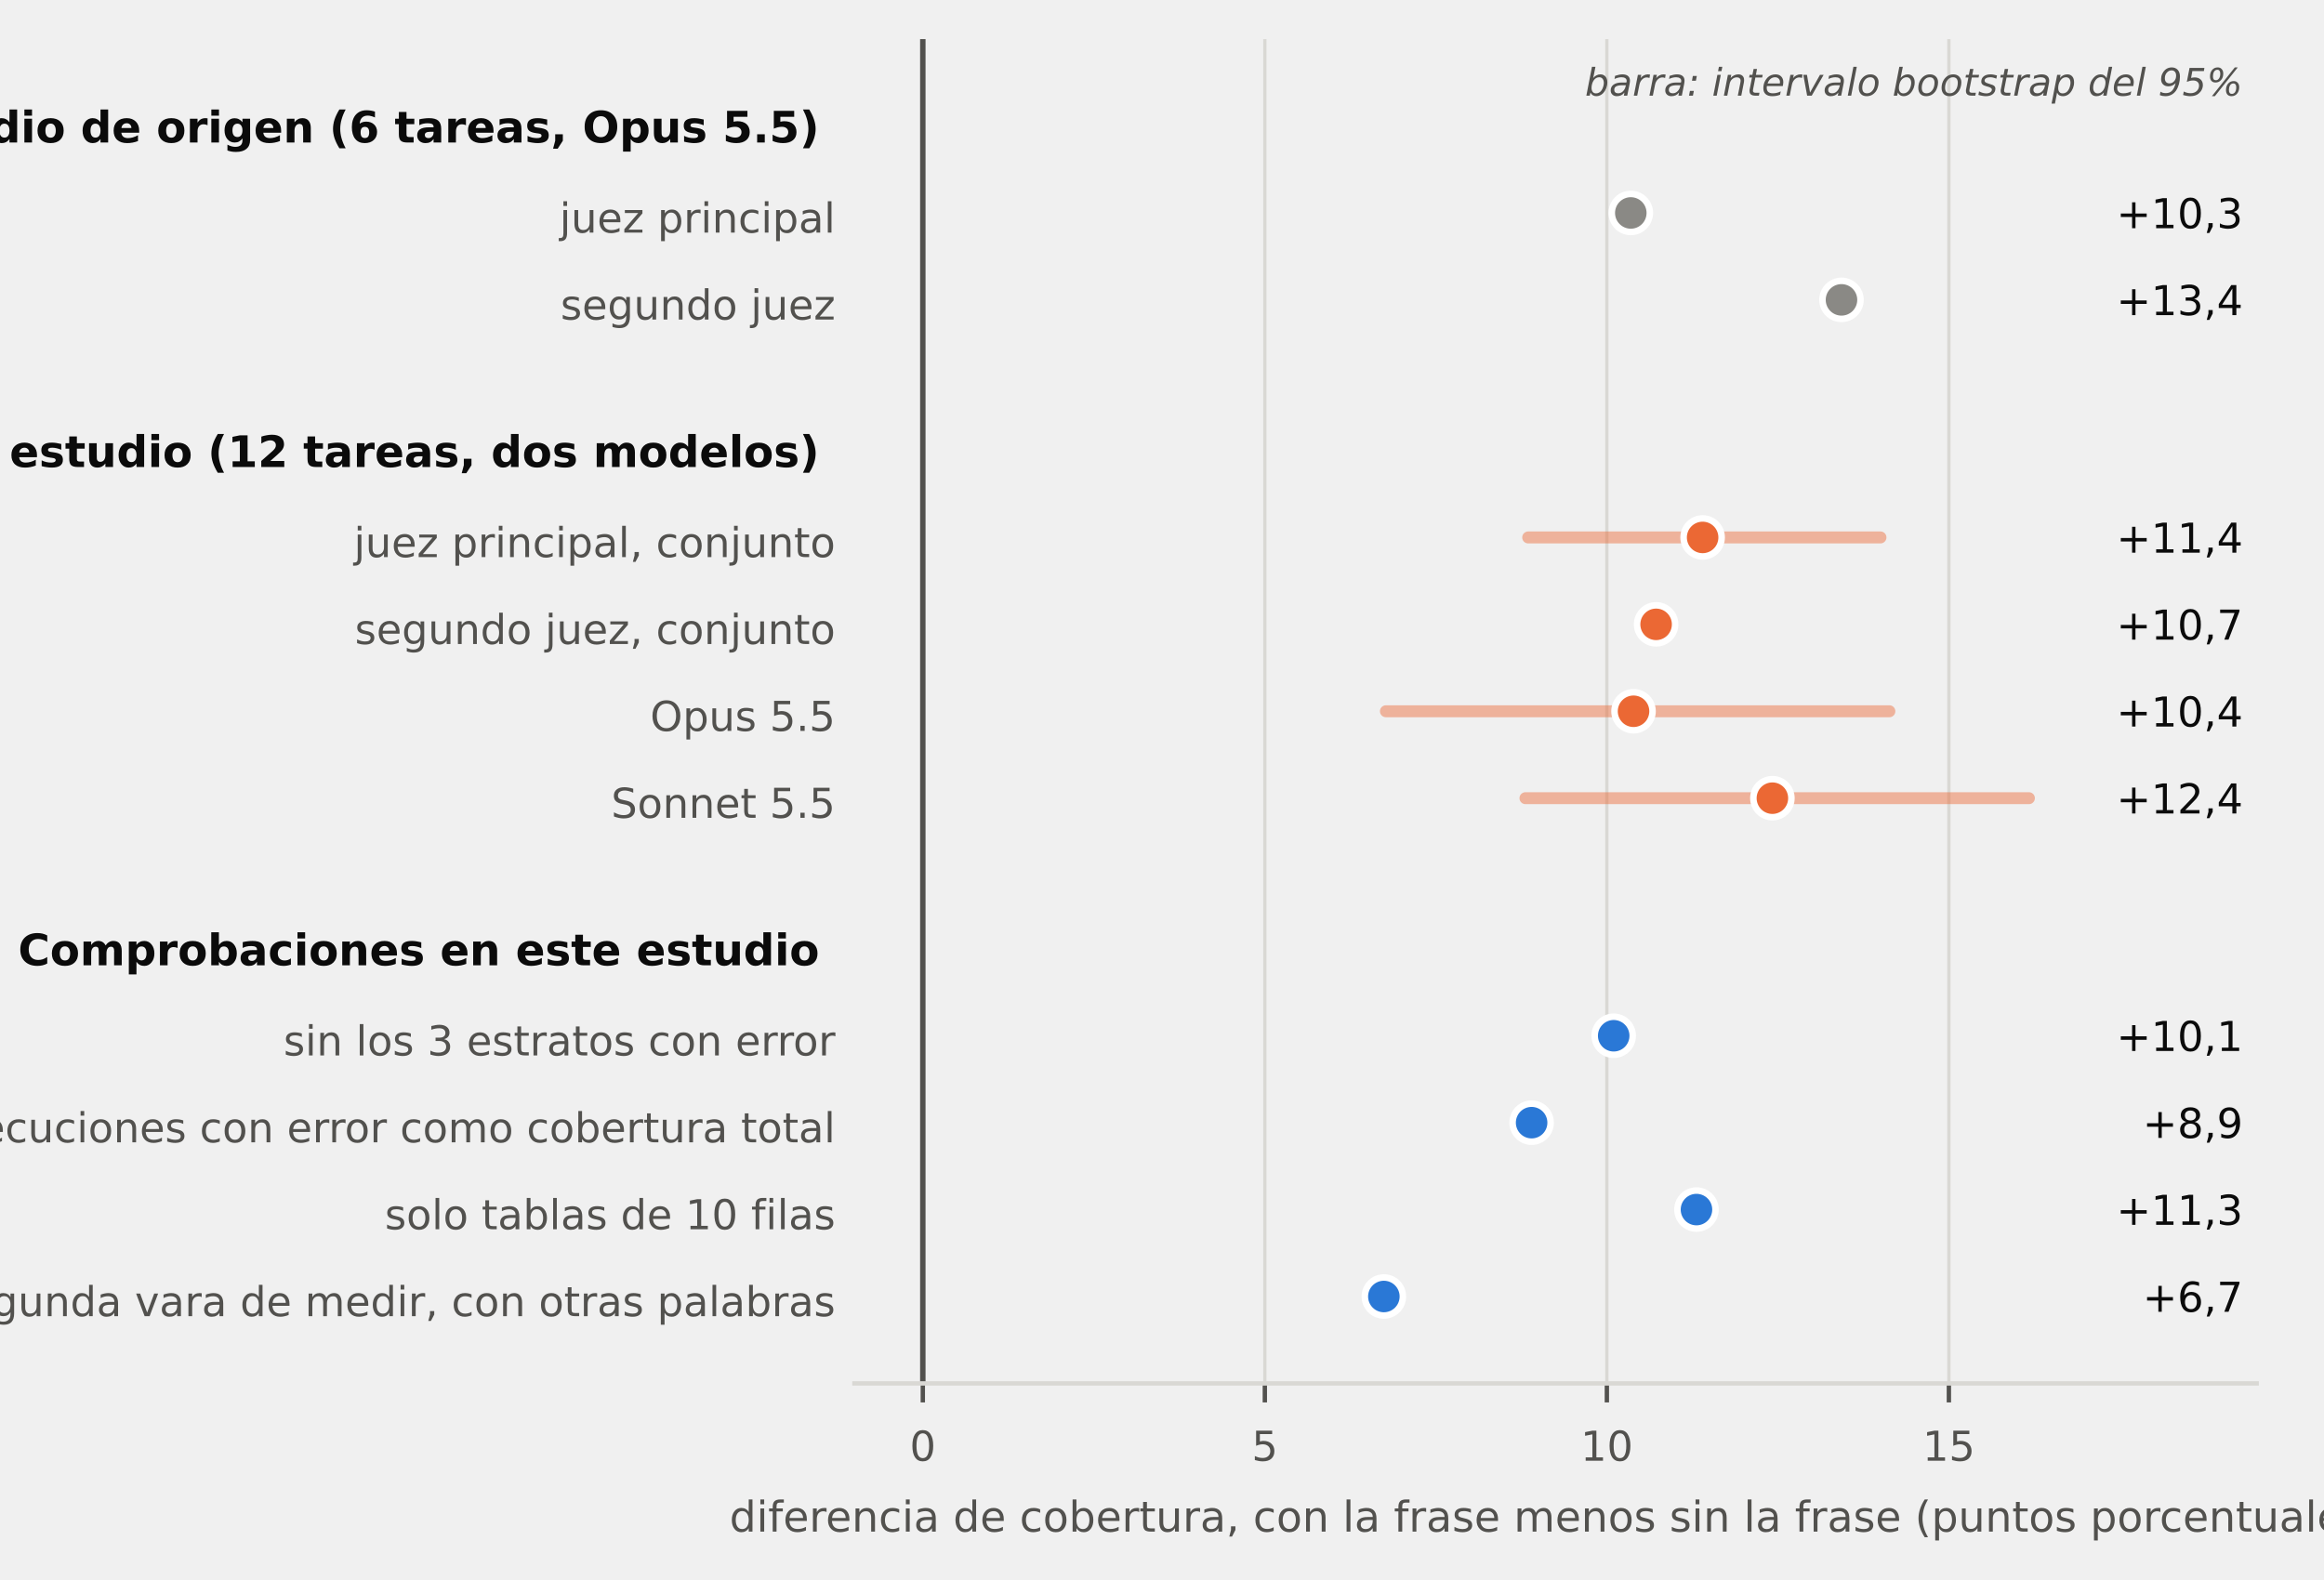
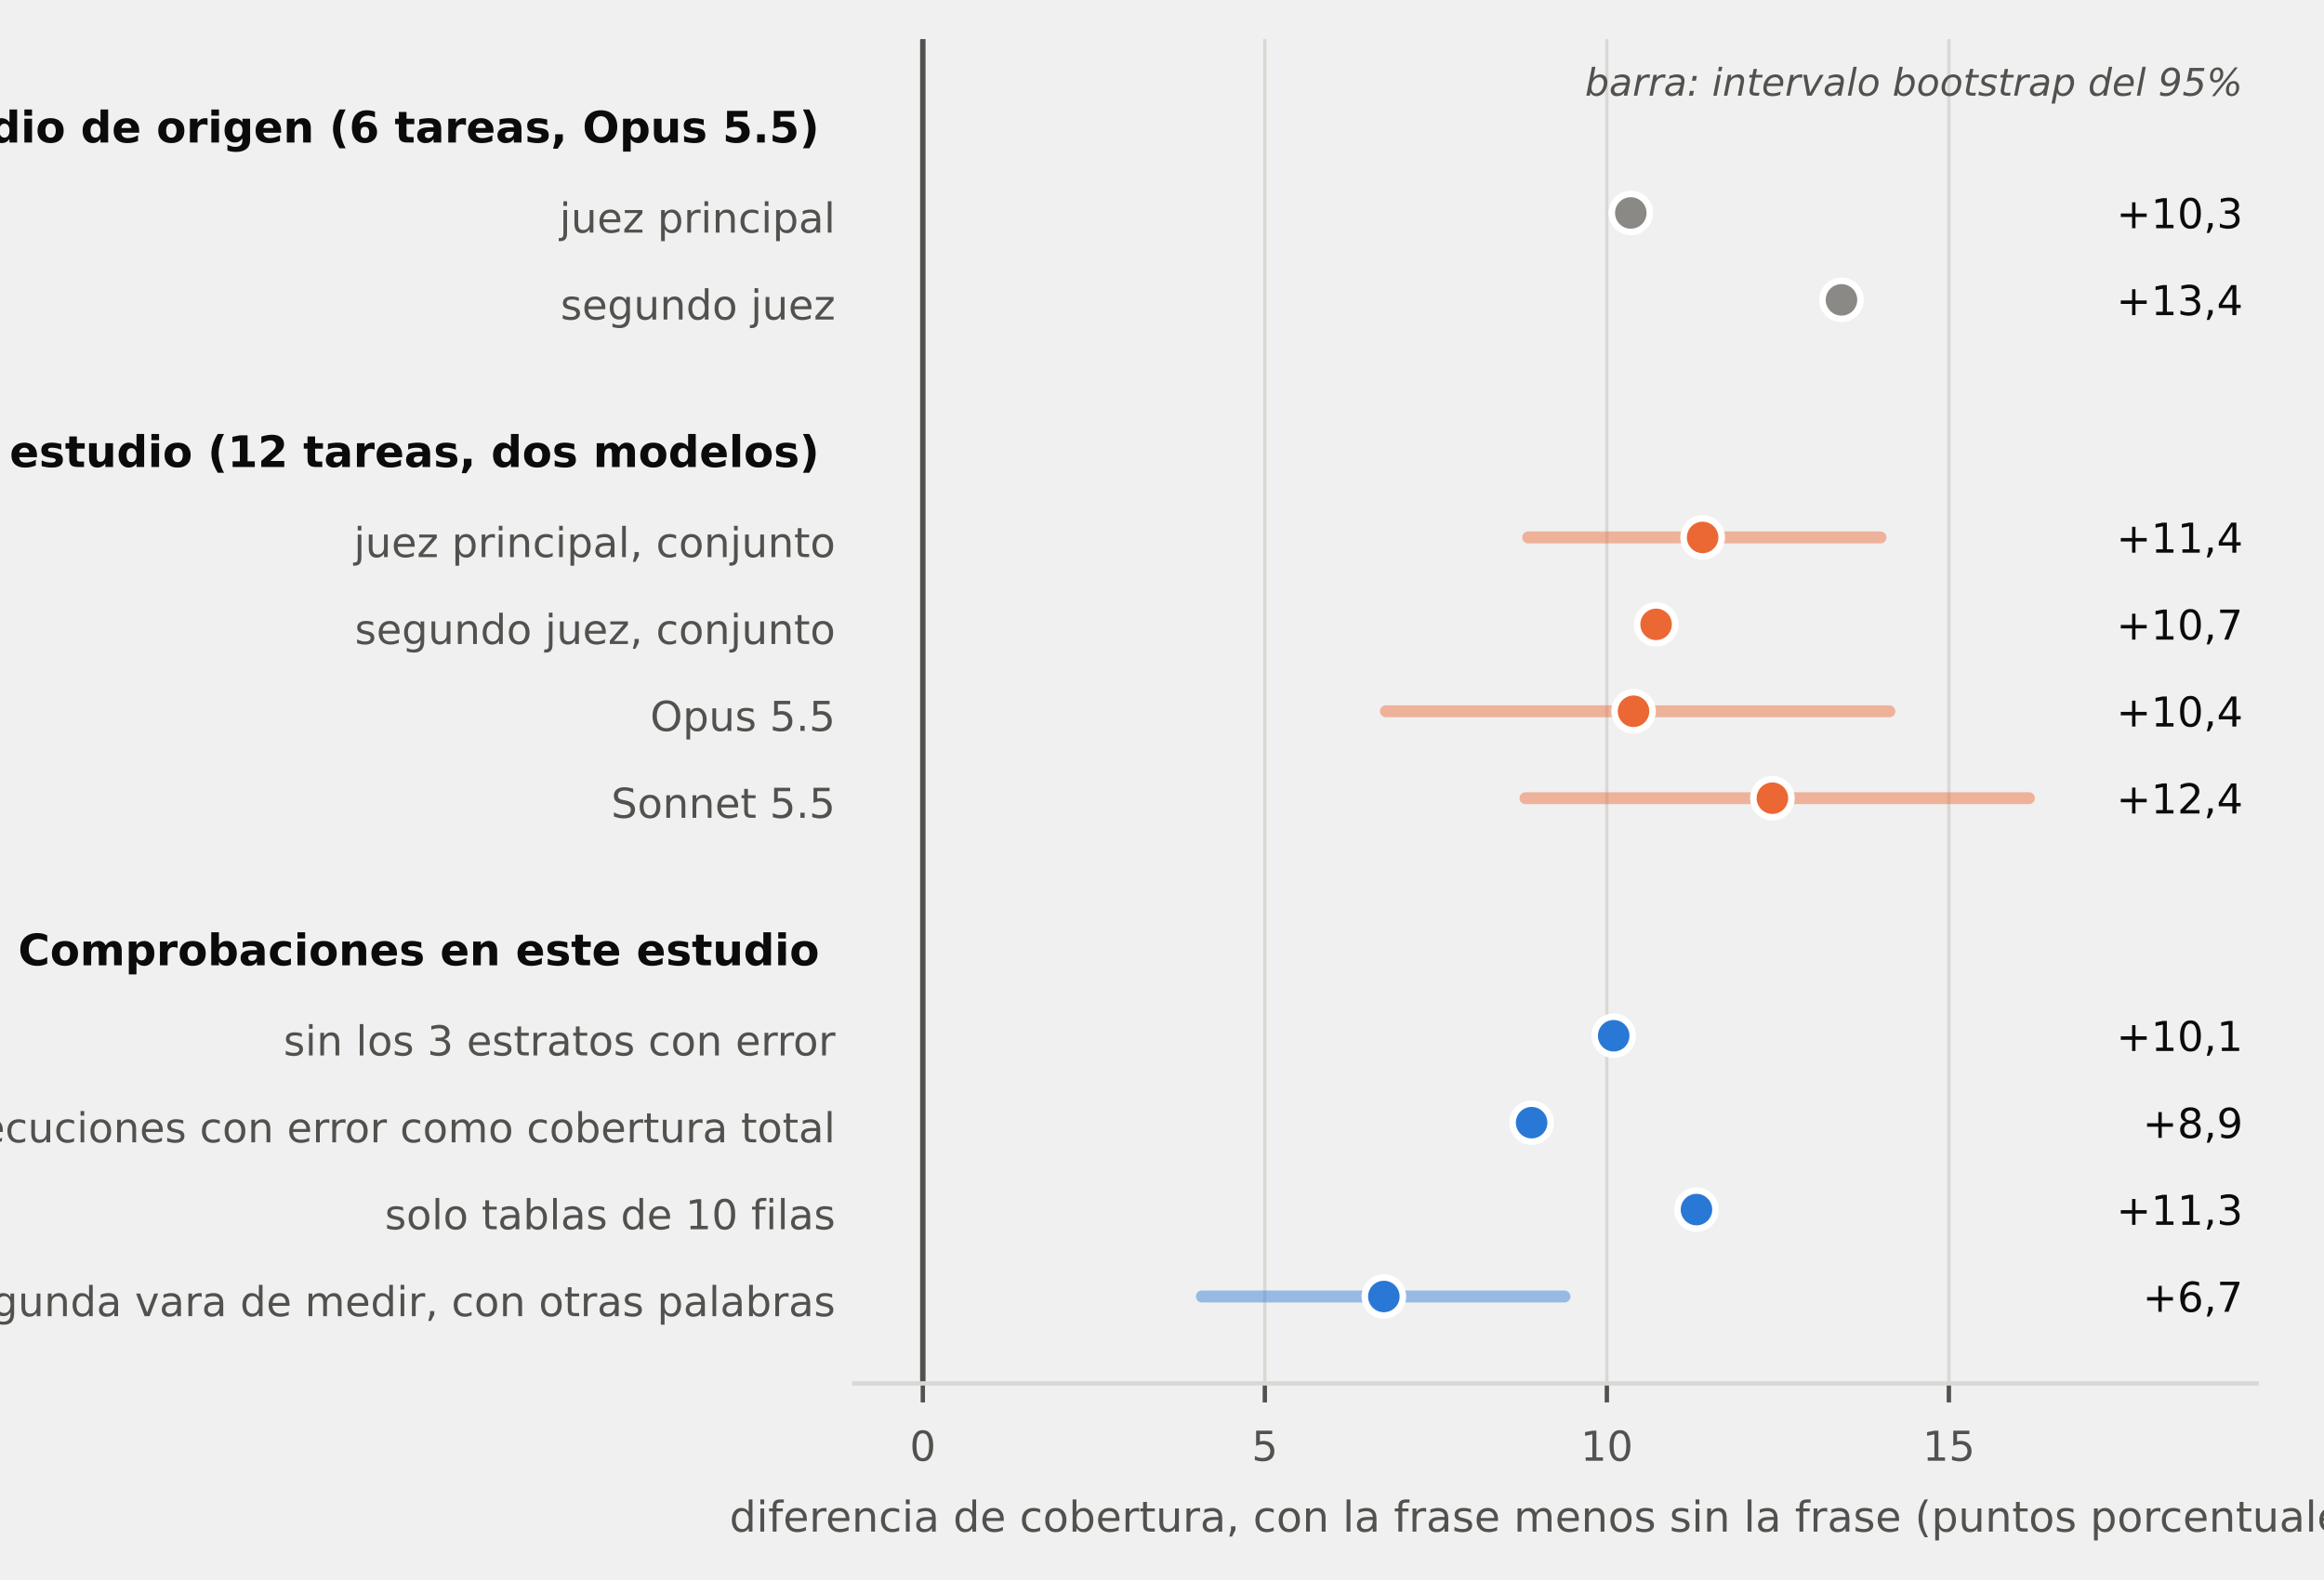
<svg xmlns="http://www.w3.org/2000/svg" xmlns:xlink="http://www.w3.org/1999/xlink" width="427.664pt" height="290.769pt" viewBox="0 0 427.664 290.769" version="1.1">
  <defs>
    <style type="text/css">*{stroke-linejoin: round; stroke-linecap: butt}</style>
  </defs>
  <g id="figure_1">
    <g id="patch_1">
      <path d="M 0 290.769  L 427.664 290.769  L 427.664 0  L 0 0  L 0 290.769  z " style="fill: none" />
    </g>
    <g id="axes_1">
      <g id="patch_2">
        <path d="M 157.23 254.628  L 415.278 254.628  L 415.278 7.2  L 157.23 7.2  L 157.23 254.628  z " style="fill: none" />
      </g>
      <g id="matplotlib.axis_1">
        <g id="xtick_1">
          <g id="line2d_1">
            <path d="M 169.818 254.628  L 169.818 7.2  " clip-path="url(#p39da0782d3)" style="fill: none; stroke: #d9d8d4; stroke-width: 0.6; stroke-linecap: square" />
          </g>
          <g id="line2d_2">
            <defs>
              <path id="m76695bbce8" d="M 0 0  L 0 3.5  " style="stroke: #52514e; stroke-width: 0.8" />
            </defs>
            <g>
              <use xlink:href="#m76695bbce8" x="169.818" y="254.628" style="fill: #52514e; stroke: #52514e; stroke-width: 0.8" />
            </g>
          </g>
          <g id="text_1">
            <text style="font-size: 7.6px; font-family: 'Helvetica Neue', 'DejaVu Sans'; text-anchor: middle; fill: #52514e" x="169.818" y="268.863" transform="rotate(-0 169.8181 268.8632)">0</text>
          </g>
        </g>
        <g id="xtick_2">
          <g id="line2d_3">
            <path d="M 232.757 254.628  L 232.757 7.2  " clip-path="url(#p39da0782d3)" style="fill: none; stroke: #d9d8d4; stroke-width: 0.6; stroke-linecap: square" />
          </g>
          <g id="line2d_4">
            <g>
              <use xlink:href="#m76695bbce8" x="232.757" y="254.628" style="fill: #52514e; stroke: #52514e; stroke-width: 0.8" />
            </g>
          </g>
          <g id="text_2">
            <text style="font-size: 7.6px; font-family: 'Helvetica Neue', 'DejaVu Sans'; text-anchor: middle; fill: #52514e" x="232.757" y="268.863" transform="rotate(-0 232.7566 268.8632)">5</text>
          </g>
        </g>
        <g id="xtick_3">
          <g id="line2d_5">
            <path d="M 295.695 254.628  L 295.695 7.2  " clip-path="url(#p39da0782d3)" style="fill: none; stroke: #d9d8d4; stroke-width: 0.6; stroke-linecap: square" />
          </g>
          <g id="line2d_6">
            <g>
              <use xlink:href="#m76695bbce8" x="295.695" y="254.628" style="fill: #52514e; stroke: #52514e; stroke-width: 0.8" />
            </g>
          </g>
          <g id="text_3">
            <text style="font-size: 7.6px; font-family: 'Helvetica Neue', 'DejaVu Sans'; text-anchor: middle; fill: #52514e" x="295.695" y="268.863" transform="rotate(-0 295.6952 268.8632)">10</text>
          </g>
        </g>
        <g id="xtick_4">
          <g id="line2d_7">
            <path d="M 358.634 254.628  L 358.634 7.2  " clip-path="url(#p39da0782d3)" style="fill: none; stroke: #d9d8d4; stroke-width: 0.6; stroke-linecap: square" />
          </g>
          <g id="line2d_8">
            <g>
              <use xlink:href="#m76695bbce8" x="358.634" y="254.628" style="fill: #52514e; stroke: #52514e; stroke-width: 0.8" />
            </g>
          </g>
          <g id="text_4">
            <text style="font-size: 7.6px; font-family: 'Helvetica Neue', 'DejaVu Sans'; text-anchor: middle; fill: #52514e" x="358.634" y="268.863" transform="rotate(-0 358.6337 268.8632)">15</text>
          </g>
        </g>
        <g id="text_5">
          <text style="font-size: 7.8px; font-family: 'Helvetica Neue', 'DejaVu Sans'; text-anchor: middle; fill: #52514e" x="286.254" y="281.908" transform="rotate(-0 286.2544 281.9076)">diferencia de cobertura, con la frase menos sin la frase (puntos porcentuales)</text>
        </g>
      </g>
      <g id="matplotlib.axis_2">
        <g id="ytick_1">
          <g id="line2d_9" />
          <g id="text_6">
            <text style="font-size: 7.6px; font-family: 'Helvetica Neue', 'DejaVu Sans'; text-anchor: end; fill: #52514e" x="153.73" y="42.813" transform="rotate(-0 153.7304 42.8126)">juez principal</text>
          </g>
        </g>
        <g id="ytick_2">
          <g id="line2d_10" />
          <g id="text_7">
            <text style="font-size: 7.6px; font-family: 'Helvetica Neue', 'DejaVu Sans'; text-anchor: end; fill: #52514e" x="153.73" y="58.81" transform="rotate(-0 153.7304 58.8101)">segundo juez</text>
          </g>
        </g>
        <g id="ytick_3">
          <g id="line2d_11" />
          <g id="text_8">
            <text style="font-size: 7.6px; font-family: 'Helvetica Neue', 'DejaVu Sans'; text-anchor: end; fill: #52514e" x="153.73" y="102.537" transform="rotate(-0 153.7304 102.5366)">juez principal, conjunto</text>
          </g>
        </g>
        <g id="ytick_4">
          <g id="line2d_12" />
          <g id="text_9">
            <text style="font-size: 7.6px; font-family: 'Helvetica Neue', 'DejaVu Sans'; text-anchor: end; fill: #52514e" x="153.73" y="118.534" transform="rotate(-0 153.7304 118.5341)">segundo juez, conjunto</text>
          </g>
        </g>
        <g id="ytick_5">
          <g id="line2d_13" />
          <g id="text_10">
            <text style="font-size: 7.6px; font-family: 'Helvetica Neue', 'DejaVu Sans'; text-anchor: end; fill: #52514e" x="153.73" y="134.532" transform="rotate(-0 153.7304 134.5316)">Opus 5.5</text>
          </g>
        </g>
        <g id="ytick_6">
          <g id="line2d_14" />
          <g id="text_11">
            <text style="font-size: 7.6px; font-family: 'Helvetica Neue', 'DejaVu Sans'; text-anchor: end; fill: #52514e" x="153.73" y="150.529" transform="rotate(-0 153.7304 150.5291)">Sonnet 5.5</text>
          </g>
        </g>
        <g id="ytick_7">
          <g id="line2d_15" />
          <g id="text_12">
            <text style="font-size: 7.6px; font-family: 'Helvetica Neue', 'DejaVu Sans'; text-anchor: end; fill: #52514e" x="153.73" y="194.256" transform="rotate(-0 153.7304 194.2556)">sin los 3 estratos con error</text>
          </g>
        </g>
        <g id="ytick_8">
          <g id="line2d_16" />
          <g id="text_13">
            <text style="font-size: 7.6px; font-family: 'Helvetica Neue', 'DejaVu Sans'; text-anchor: end; fill: #52514e" x="153.73" y="210.253" transform="rotate(-0 153.7304 210.2531)">ejecuciones con error como cobertura total</text>
          </g>
        </g>
        <g id="ytick_9">
          <g id="line2d_17" />
          <g id="text_14">
            <text style="font-size: 7.6px; font-family: 'Helvetica Neue', 'DejaVu Sans'; text-anchor: end; fill: #52514e" x="153.73" y="226.251" transform="rotate(-0 153.7304 226.2506)">solo tablas de 10 filas</text>
          </g>
        </g>
        <g id="ytick_10">
          <g id="line2d_18" />
          <g id="text_15">
            <text style="font-size: 7.6px; font-family: 'Helvetica Neue', 'DejaVu Sans'; text-anchor: end; fill: #52514e" x="153.73" y="242.248" transform="rotate(-0 153.7304 242.2481)">segunda vara de medir, con otras palabras</text>
          </g>
        </g>
      </g>
      <g id="line2d_19">
        <defs>
          <path id="m700294fc83" d="M 0 3.5  C 0.928 3.5 1.819 3.131 2.475 2.475  C 3.131 1.819 3.5 0.928 3.5 0  C 3.5 -0.928 3.131 -1.819 2.475 -2.475  C 1.819 -3.131 0.928 -3.5 0 -3.5  C -0.928 -3.5 -1.819 -3.131 -2.475 -2.475  C -3.131 -1.819 -3.5 -0.928 -3.5 0  C -3.5 0.928 -3.131 1.819 -2.475 2.475  C -1.819 3.131 -0.928 3.5 0 3.5  z " style="stroke: #ffffff; stroke-width: 1.2" />
        </defs>
        <g clip-path="url(#p39da0782d3)">
          <use xlink:href="#m700294fc83" x="300.101" y="39.195" style="fill: #8a8985; stroke: #ffffff; stroke-width: 1.2" />
        </g>
      </g>
      <g id="line2d_20">
        <g clip-path="url(#p39da0782d3)">
          <use xlink:href="#m700294fc83" x="338.871" y="55.193" style="fill: #8a8985; stroke: #ffffff; stroke-width: 1.2" />
        </g>
      </g>
      <g id="line2d_21">
        <path d="M 281.219 98.919  L 346.046 98.919  " clip-path="url(#p39da0782d3)" style="fill: none; stroke: #eb6834; stroke-opacity: 0.45; stroke-width: 2.2; stroke-linecap: round" />
      </g>
      <g id="line2d_22">
        <defs>
          <path id="mebd650de02" d="M 0 3.5  C 0.928 3.5 1.819 3.131 2.475 2.475  C 3.131 1.819 3.5 0.928 3.5 0  C 3.5 -0.928 3.131 -1.819 2.475 -2.475  C 1.819 -3.131 0.928 -3.5 0 -3.5  C -0.928 -3.5 -1.819 -3.131 -2.475 -2.475  C -3.131 -1.819 -3.5 -0.928 -3.5 0  C -3.5 0.928 -3.131 1.819 -2.475 2.475  C -1.819 3.131 -0.928 3.5 0 3.5  z " style="stroke: #ffffff; stroke-width: 1.2" />
        </defs>
        <g clip-path="url(#p39da0782d3)">
          <use xlink:href="#mebd650de02" x="313.318" y="98.919" style="fill: #eb6834; stroke: #ffffff; stroke-width: 1.2" />
        </g>
      </g>
      <g id="line2d_23">
        <g clip-path="url(#p39da0782d3)">
          <use xlink:href="#mebd650de02" x="304.758" y="114.916" style="fill: #eb6834; stroke: #ffffff; stroke-width: 1.2" />
        </g>
      </g>
      <g id="line2d_24">
        <path d="M 255.037 130.914  L 347.682 130.914  " clip-path="url(#p39da0782d3)" style="fill: none; stroke: #eb6834; stroke-opacity: 0.45; stroke-width: 2.2; stroke-linecap: round" />
      </g>
      <g id="line2d_25">
        <g clip-path="url(#p39da0782d3)">
          <use xlink:href="#mebd650de02" x="300.604" y="130.914" style="fill: #eb6834; stroke: #ffffff; stroke-width: 1.2" />
        </g>
      </g>
      <g id="line2d_26">
        <path d="M 280.716 146.911  L 373.361 146.911  " clip-path="url(#p39da0782d3)" style="fill: none; stroke: #eb6834; stroke-opacity: 0.45; stroke-width: 2.2; stroke-linecap: round" />
      </g>
      <g id="line2d_27">
        <g clip-path="url(#p39da0782d3)">
          <use xlink:href="#mebd650de02" x="326.157" y="146.911" style="fill: #eb6834; stroke: #ffffff; stroke-width: 1.2" />
        </g>
      </g>
      <g id="line2d_28">
        <defs>
          <path id="m8c7ac39cb0" d="M 0 3.5  C 0.928 3.5 1.819 3.131 2.475 2.475  C 3.131 1.819 3.5 0.928 3.5 0  C 3.5 -0.928 3.131 -1.819 2.475 -2.475  C 1.819 -3.131 0.928 -3.5 0 -3.5  C -0.928 -3.5 -1.819 -3.131 -2.475 -2.475  C -3.131 -1.819 -3.5 -0.928 -3.5 0  C -3.5 0.928 -3.131 1.819 -2.475 2.475  C -1.819 3.131 -0.928 3.5 0 3.5  z " style="stroke: #ffffff; stroke-width: 1.2" />
        </defs>
        <g clip-path="url(#p39da0782d3)">
          <use xlink:href="#m8c7ac39cb0" x="296.954" y="190.638" style="fill: #2a78d6; stroke: #ffffff; stroke-width: 1.2" />
        </g>
      </g>
      <g id="line2d_29">
        <g clip-path="url(#p39da0782d3)">
          <use xlink:href="#m8c7ac39cb0" x="281.849" y="206.636" style="fill: #2a78d6; stroke: #ffffff; stroke-width: 1.2" />
        </g>
      </g>
      <g id="line2d_30">
        <g clip-path="url(#p39da0782d3)">
          <use xlink:href="#m8c7ac39cb0" x="312.185" y="222.633" style="fill: #2a78d6; stroke: #ffffff; stroke-width: 1.2" />
        </g>
      </g>
      <g id="line2d_31">
+         <path d="M 221.176 238.631  L 287.891 238.631  " clip-path="url(#p39da0782d3)" style="fill: none; stroke: #2a78d6; stroke-opacity: 0.45; stroke-width: 2.2; stroke-linecap: round" />
+       </g>
+       <g id="line2d_32">
        <g clip-path="url(#p39da0782d3)">
          <use xlink:href="#m8c7ac39cb0" x="254.659" y="238.631" style="fill: #2a78d6; stroke: #ffffff; stroke-width: 1.2" />
        </g>
      </g>
-       <g id="line2d_32">
+       <g id="line2d_33">
        <path d="M 169.818 254.628  L 169.818 7.2  " clip-path="url(#p39da0782d3)" style="fill: none; stroke: #52514e; stroke-linecap: square" />
      </g>
      <g id="patch_3">
        <path d="M 157.23 254.628  L 415.278 254.628  " style="fill: none; stroke: #d9d8d4; stroke-width: 0.8; stroke-linejoin: miter; stroke-linecap: square" />
      </g>
      <g id="text_16">
        <text style="font-weight: 700; font-size: 8px; font-family: 'Helvetica Neue', 'DejaVu Sans'; text-anchor: end; fill: #0b0b0b" x="150.779" y="26.23" transform="rotate(-0 150.7792 26.2295)">Estudio de origen (6 tareas, Opus 5.5)</text>
      </g>
      <g id="text_17">
        <text style="font-size: 7.6px; font-family: 'Helvetica Neue', 'DejaVu Sans'; text-anchor: end; fill: #0b0b0b" x="412.761" y="42.003" transform="rotate(-0 412.7608 42.0032)">+10,3</text>
      </g>
      <g id="text_18">
        <text style="font-size: 7.6px; font-family: 'Helvetica Neue', 'DejaVu Sans'; text-anchor: end; fill: #0b0b0b" x="412.761" y="58.001" transform="rotate(-0 412.7608 58.0007)">+13,4</text>
      </g>
      <g id="text_19">
        <text style="font-weight: 700; font-size: 8px; font-family: 'Helvetica Neue', 'DejaVu Sans'; text-anchor: end; fill: #0b0b0b" x="150.779" y="85.954" transform="rotate(-0 150.7792 85.9535)">Este estudio (12 tareas, dos modelos)</text>
      </g>
      <g id="text_20">
        <text style="font-size: 7.6px; font-family: 'Helvetica Neue', 'DejaVu Sans'; text-anchor: end; fill: #0b0b0b" x="412.761" y="101.727" transform="rotate(-0 412.7608 101.7272)">+11,4</text>
      </g>
      <g id="text_21">
        <text style="font-size: 7.6px; font-family: 'Helvetica Neue', 'DejaVu Sans'; text-anchor: end; fill: #0b0b0b" x="412.761" y="117.725" transform="rotate(-0 412.7608 117.7247)">+10,7</text>
      </g>
      <g id="text_22">
        <text style="font-size: 7.6px; font-family: 'Helvetica Neue', 'DejaVu Sans'; text-anchor: end; fill: #0b0b0b" x="412.761" y="133.722" transform="rotate(-0 412.7608 133.7222)">+10,4</text>
      </g>
      <g id="text_23">
        <text style="font-size: 7.6px; font-family: 'Helvetica Neue', 'DejaVu Sans'; text-anchor: end; fill: #0b0b0b" x="412.761" y="149.72" transform="rotate(-0 412.7608 149.7197)">+12,4</text>
      </g>
      <g id="text_24">
        <text style="font-weight: 700; font-size: 8px; font-family: 'Helvetica Neue', 'DejaVu Sans'; text-anchor: end; fill: #0b0b0b" x="150.779" y="177.673" transform="rotate(-0 150.7792 177.6725)">Comprobaciones en este estudio</text>
      </g>
      <g id="text_25">
        <text style="font-size: 7.6px; font-family: 'Helvetica Neue', 'DejaVu Sans'; text-anchor: end; fill: #0b0b0b" x="412.761" y="193.446" transform="rotate(-0 412.7608 193.4462)">+10,1</text>
      </g>
      <g id="text_26">
        <text style="font-size: 7.6px; font-family: 'Helvetica Neue', 'DejaVu Sans'; text-anchor: end; fill: #0b0b0b" x="412.761" y="209.444" transform="rotate(-0 412.7608 209.4437)">+8,9</text>
      </g>
      <g id="text_27">
        <text style="font-size: 7.6px; font-family: 'Helvetica Neue', 'DejaVu Sans'; text-anchor: end; fill: #0b0b0b" x="412.761" y="225.441" transform="rotate(-0 412.7608 225.4412)">+11,3</text>
      </g>
      <g id="text_28">
        <text style="font-size: 7.6px; font-family: 'Helvetica Neue', 'DejaVu Sans'; text-anchor: end; fill: #0b0b0b" x="412.761" y="241.439" transform="rotate(-0 412.7608 241.4387)">+6,7</text>
      </g>
      <g id="text_29">
        <text style="font-style: italic; font-size: 7px; font-family: 'Helvetica Neue', 'DejaVu Sans'; text-anchor: end; fill: #52514e" x="412.698" y="17.61" transform="rotate(-0 412.6979 17.61042)">barra: intervalo bootstrap del 95%</text>
      </g>
    </g>
  </g>
  <defs>
    <clipPath id="p39da0782d3">
      <rect x="157.23" y="7.2" width="258.048" height="247.428" />
    </clipPath>
  </defs>
</svg>
